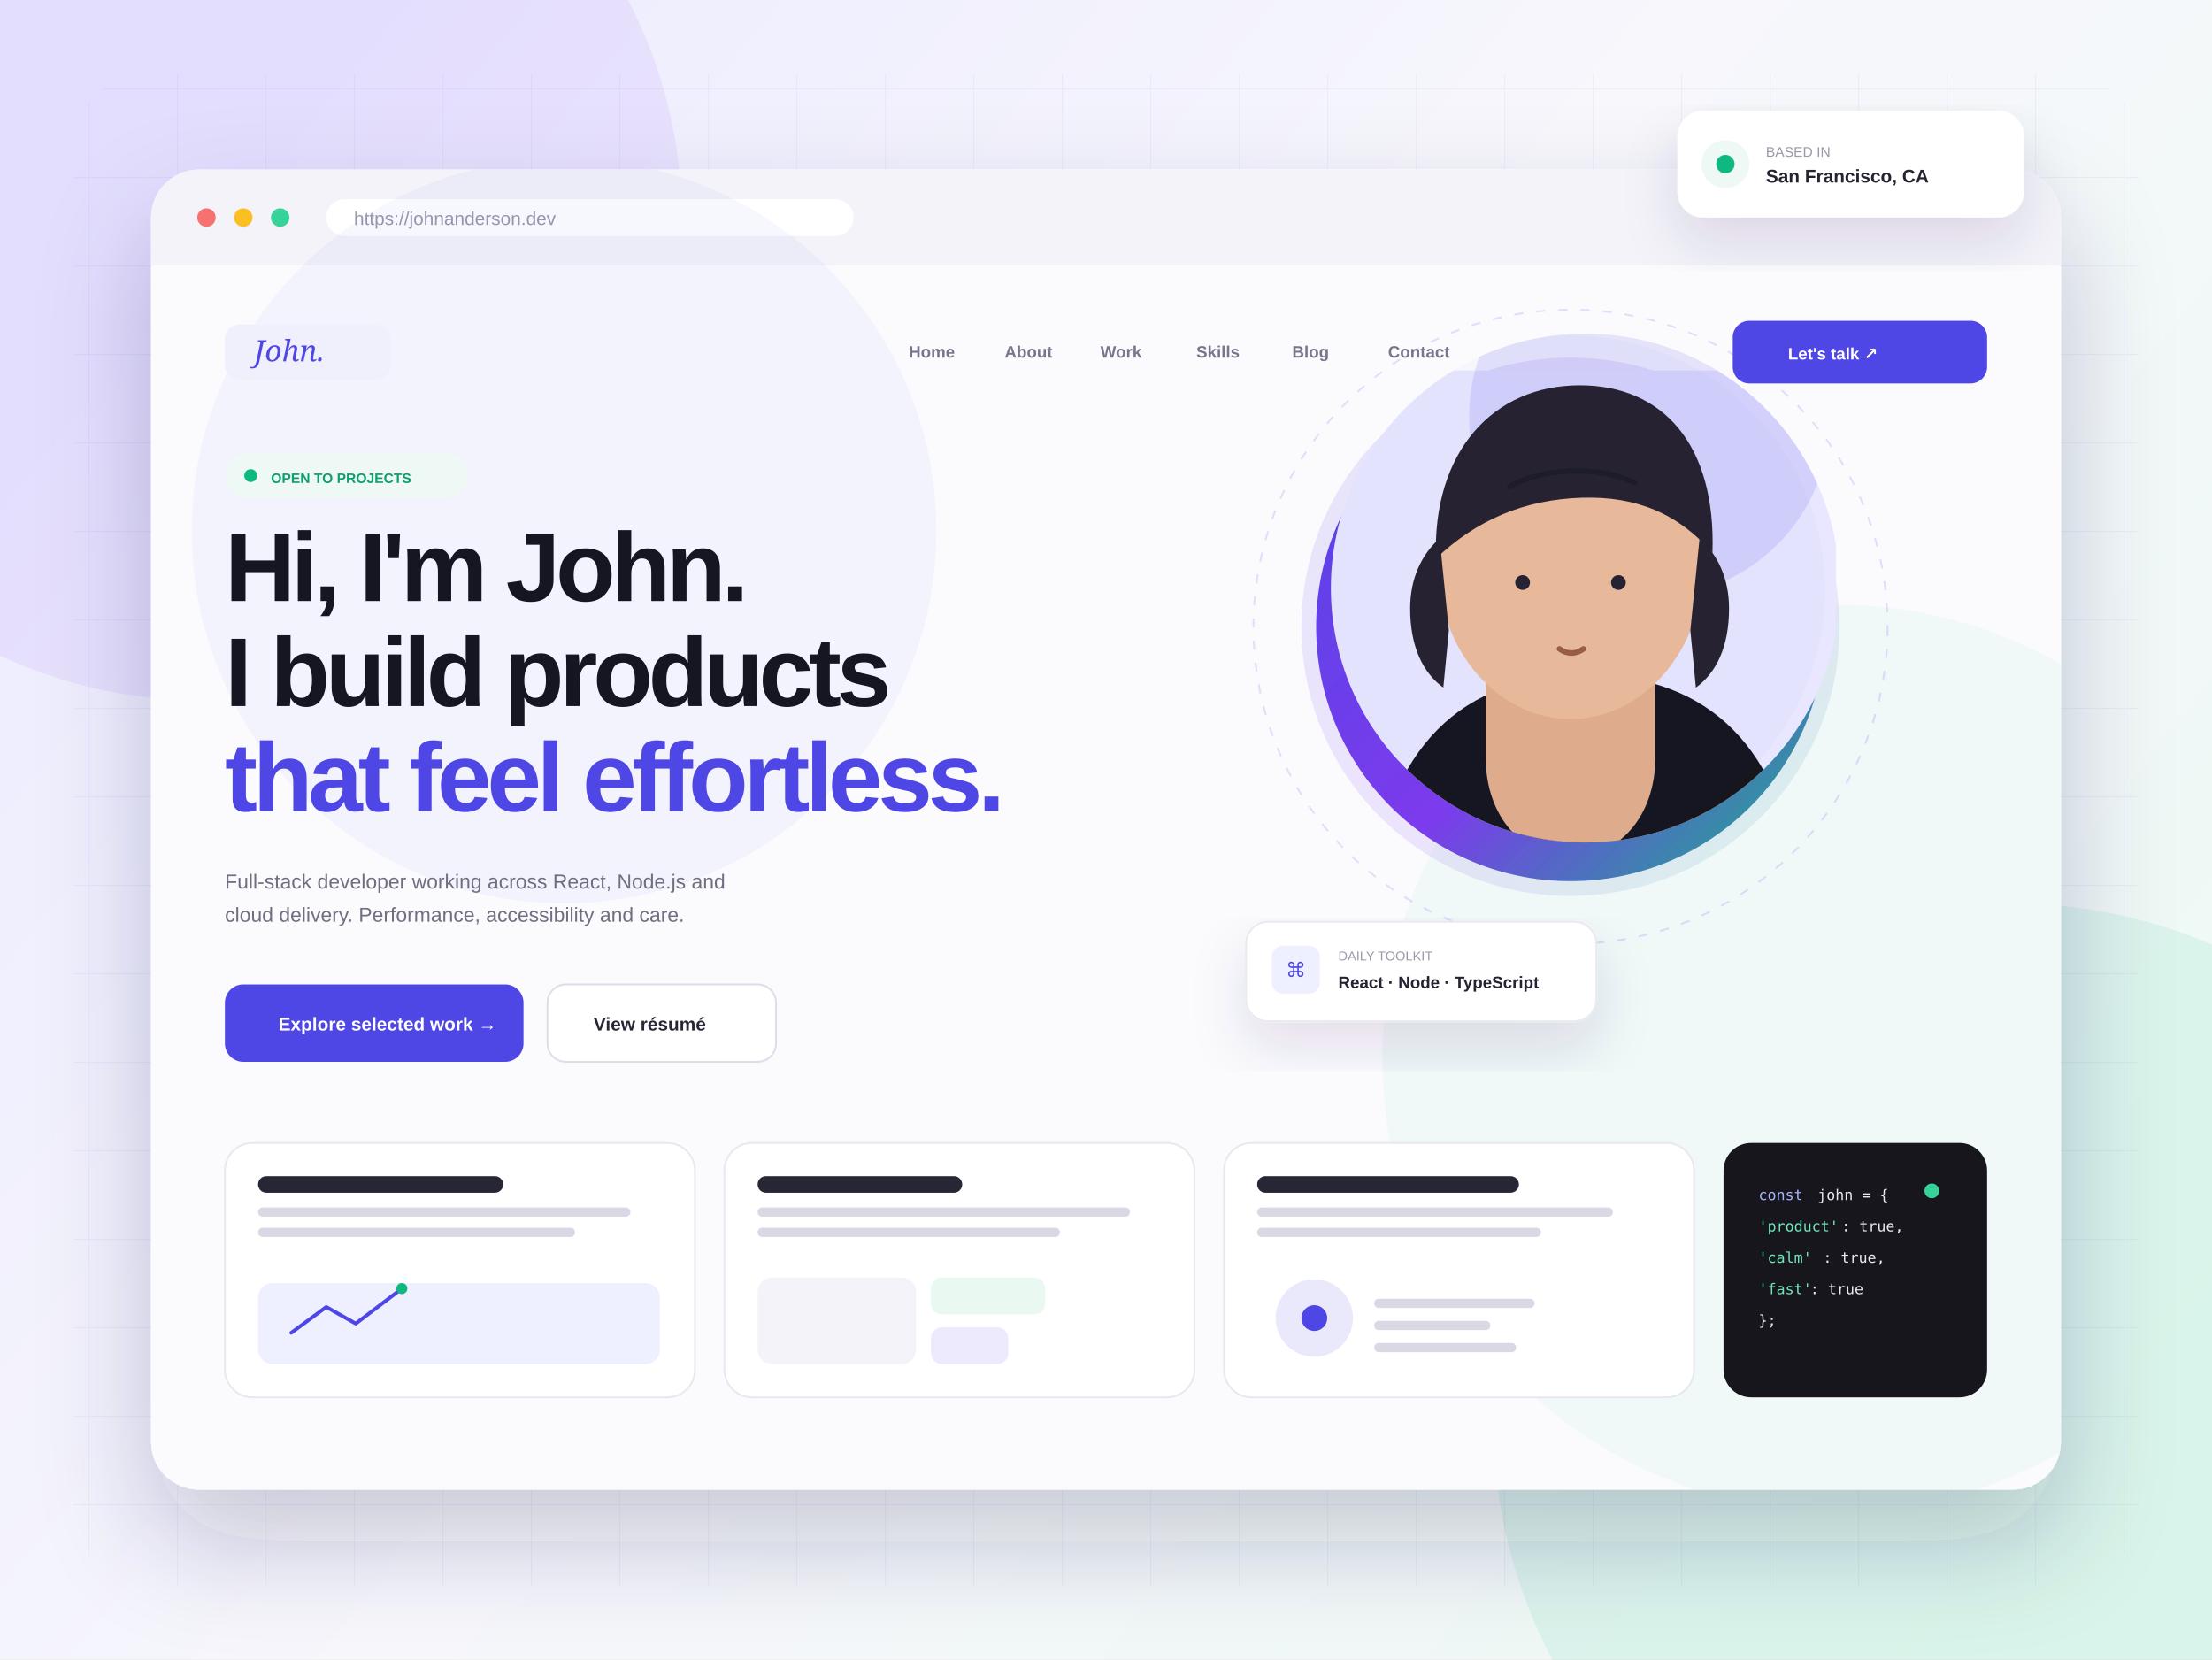
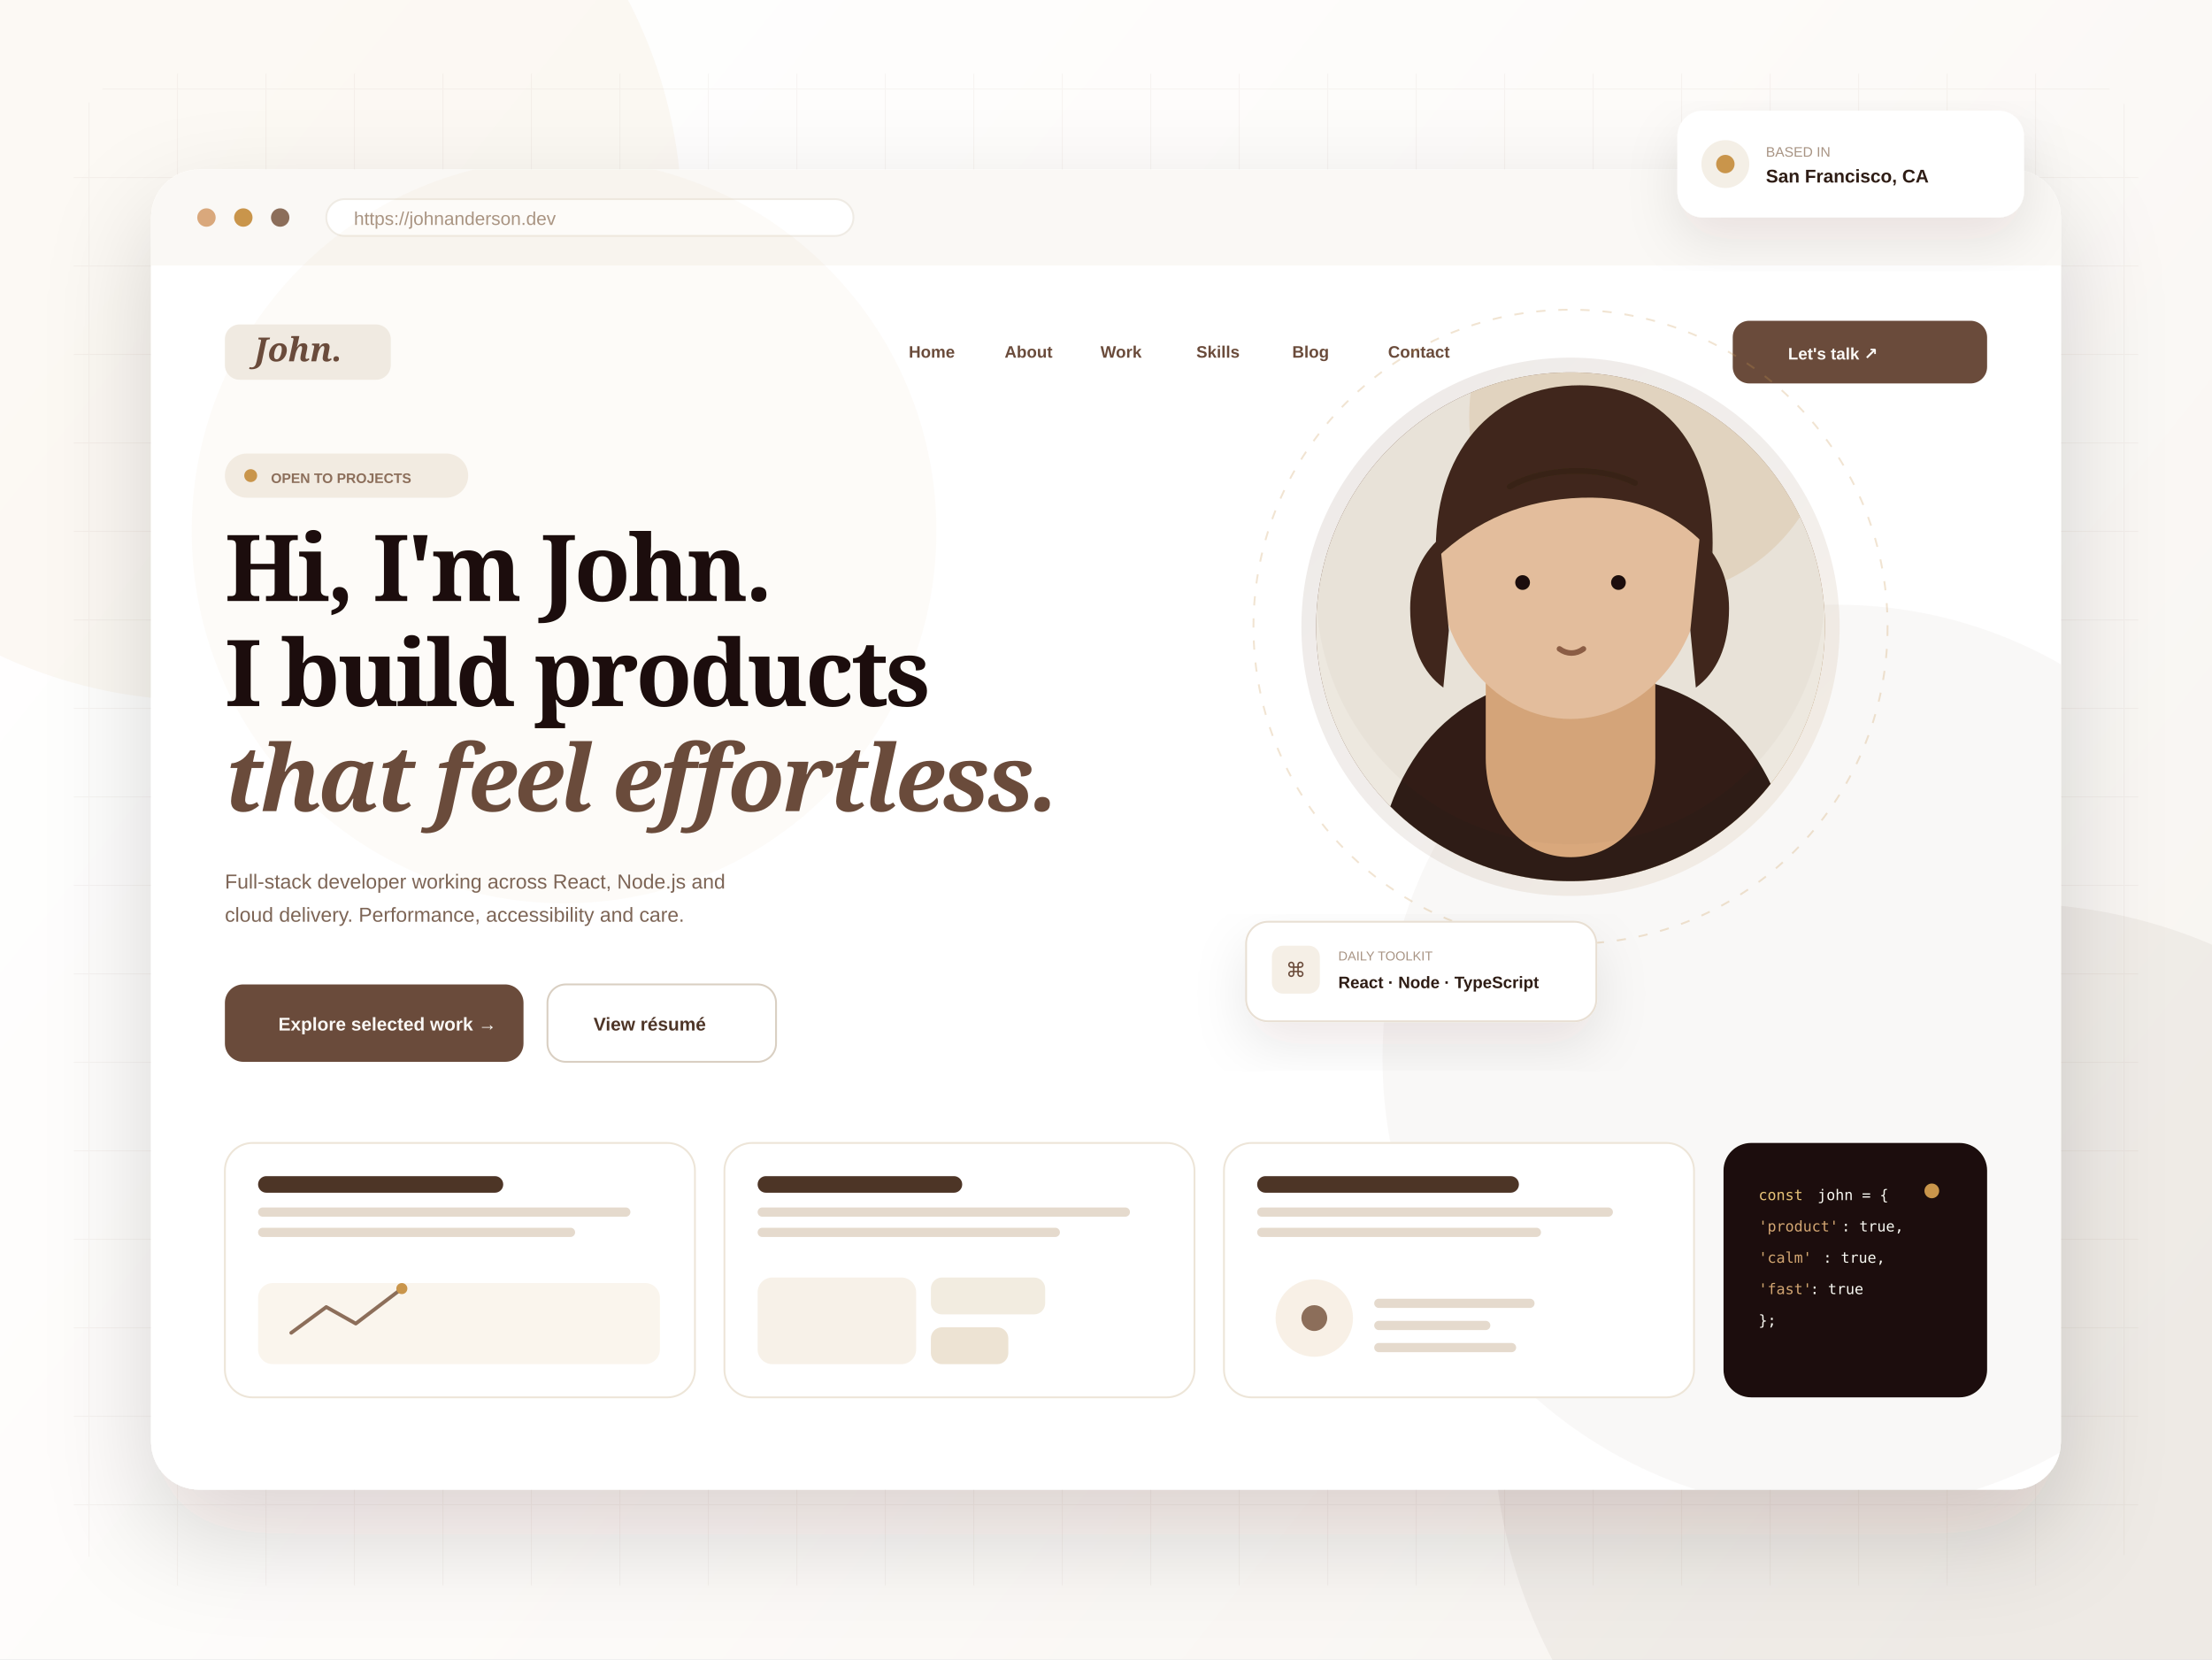
<svg xmlns="http://www.w3.org/2000/svg" viewBox="0 0 1200 900" role="img" aria-labelledby="title desc">
  <defs>
    <linearGradient id="page" x1="90" y1="40" x2="1110" y2="860" gradientUnits="userSpaceOnUse">
-       <stop offset="0" stop-color="#ECEBFF" />
-       <stop offset=".48" stop-color="#F7F7FC" />
-       <stop offset="1" stop-color="#EDF9F4" />
+       <stop offset="0" stop-color="#FFFFFF" />
+       <stop offset=".48" stop-color="#FDFBF9" />
+       <stop offset="1" stop-color="#F7F4F0" />
    </linearGradient>
    <linearGradient id="accent" x1="710" y1="175" x2="1010" y2="470" gradientUnits="userSpaceOnUse">
-       <stop offset="0" stop-color="#4F46E5" />
-       <stop offset=".56" stop-color="#7C3AED" />
-       <stop offset="1" stop-color="#10B981" />
+       <stop offset="0" stop-color="#6B4C3B" />
+       <stop offset=".56" stop-color="#8C6E5A" />
+       <stop offset="1" stop-color="#C9954C" />
    </linearGradient>
    <linearGradient id="soft" x1="140" y1="180" x2="580" y2="500" gradientUnits="userSpaceOnUse">
-       <stop offset="0" stop-color="#FFFFFF" stop-opacity=".92" />
-       <stop offset="1" stop-color="#FFFFFF" stop-opacity=".56" />
+       <stop offset="0" stop-color="#FFFFFF" stop-opacity=".96" />
+       <stop offset="1" stop-color="#FAF8F5" stop-opacity=".85" />
    </linearGradient>
    <filter id="shadow" x="-20%" y="-20%" width="140%" height="160%">
-       <feDropShadow dx="0" dy="28" stdDeviation="30" flood-color="#251F54" flood-opacity=".22" />
+       <feDropShadow dx="0" dy="24" stdDeviation="28" flood-color="#2E1D13" flood-opacity=".16" />
    </filter>
    <filter id="cardShadow" x="-30%" y="-30%" width="160%" height="180%">
-       <feDropShadow dx="0" dy="14" stdDeviation="15" flood-color="#2C275B" flood-opacity=".12" />
+       <feDropShadow dx="0" dy="12" stdDeviation="14" flood-color="#2E1D13" flood-opacity=".09" />
    </filter>
    <pattern id="grid" width="48" height="48" patternUnits="userSpaceOnUse">
-       <path d="M48 0H0V48" fill="none" stroke="#4F46E5" stroke-opacity=".06" />
+       <path d="M48 0H0V48" fill="none" stroke="#6B4C3B" stroke-opacity=".05" />
    </pattern>
    <clipPath id="browserClip">
      <rect x="82" y="92" width="1036" height="716" rx="26" />
    </clipPath>
    <clipPath id="portraitClip">
-       <circle cx="860" cy="319" r="138" />
+       <circle cx="852" cy="340" r="138" />
    </clipPath>
  </defs>
  <rect width="1200" height="900" fill="url(#page)" />
-   <circle cx="110" cy="120" r="260" fill="#7C3AED" opacity=".08" />
-   <circle cx="1090" cy="770" r="280" fill="#10B981" opacity=".09" />
+   <circle cx="110" cy="120" r="260" fill="#C9954C" opacity=".06" />
+   <circle cx="1090" cy="770" r="280" fill="#6B4C3B" opacity=".06" />
  <rect x="40" y="40" width="1120" height="820" rx="40" fill="url(#grid)" />
  <g filter="url(#shadow)">
    <rect x="82" y="92" width="1036" height="716" rx="26" fill="#FFFFFF" />
    <g clip-path="url(#browserClip)">
-       <rect x="82" y="92" width="1036" height="52" fill="#F3F3F9" />
-       <circle cx="112" cy="118" r="5" fill="#F87171" />
-       <circle cx="132" cy="118" r="5" fill="#FBBF24" />
-       <circle cx="152" cy="118" r="5" fill="#34D399" />
-       <rect x="177" y="108" width="286" height="20" rx="10" fill="#FFFFFF" />
-       <text x="192" y="122" fill="#9A99AA" font-family="Segoe UI, Arial, sans-serif" font-size="10">https://johnanderson.dev</text>
-       <rect x="82" y="144" width="1036" height="664" fill="#FBFBFE" />
-       <circle cx="306" cy="288" r="202" fill="#4F46E5" opacity=".045" />
-       <circle cx="996" cy="574" r="246" fill="#10B981" opacity=".05" />
-       <rect x="122" y="176" width="90" height="30" rx="8" fill="#F0EFFC" />
-       <text x="138" y="196" fill="#4F46E5" font-family="Georgia, serif" font-style="italic" font-size="16">John.</text>
-       <g fill="#77768A" font-family="Segoe UI, Arial, sans-serif" font-size="9" font-weight="600">
+       <rect x="82" y="92" width="1036" height="52" fill="#FAF8F5" />
+       <circle cx="112" cy="118" r="5" fill="#D9A87C" />
+       <circle cx="132" cy="118" r="5" fill="#C9954C" />
+       <circle cx="152" cy="118" r="5" fill="#8C6E5A" />
+       <rect x="177" y="108" width="286" height="20" rx="10" fill="#FFFFFF" stroke="#EFEBE4" />
+       <text x="192" y="122" fill="#A89484" font-family="Bricolage Grotesque, Segoe UI, Arial, sans-serif" font-size="10">https://johnanderson.dev</text>
+       <rect x="82" y="144" width="1036" height="664" fill="#FFFFFF" />
+       <circle cx="306" cy="288" r="202" fill="#C9954C" opacity=".04" />
+       <circle cx="996" cy="574" r="246" fill="#6B4C3B" opacity=".04" />
+       <rect x="122" y="176" width="90" height="30" rx="8" fill="#F0EAE1" />
+       <text x="138" y="196" fill="#6B4C3B" font-family="Bricolage Grotesque, Georgia, serif" font-style="italic" font-size="18" font-weight="600">John.</text>
+       <g fill="#6B4C3B" font-family="Bricolage Grotesque, Segoe UI, Arial, sans-serif" font-size="9" font-weight="600">
        <text x="493" y="194">Home</text>
        <text x="545" y="194">About</text>
        <text x="597" y="194">Work</text>
        <text x="649" y="194">Skills</text>
        <text x="701" y="194">Blog</text>
        <text x="753" y="194">Contact</text>
      </g>
-       <rect x="940" y="174" width="138" height="34" rx="9" fill="#4F46E5" />
-       <text x="970" y="195" fill="#FFFFFF" font-family="Segoe UI, Arial, sans-serif" font-size="9" font-weight="600">Let's talk ↗</text>
-       <rect x="122" y="246" width="132" height="24" rx="12" fill="#EEF9F5" />
-       <circle cx="136" cy="258" r="3.5" fill="#10B981" />
-       <text x="147" y="262" fill="#0E9F6E" font-family="Segoe UI, Arial, sans-serif" font-size="7.5" font-weight="700">OPEN TO PROJECTS</text>
-       <text x="122" y="326" fill="#171622" font-family="Segoe UI Variable Display, Segoe UI, Arial, sans-serif" font-size="53" font-weight="700" letter-spacing="-2.4">Hi, I'm John.</text>
-       <text x="122" y="383" fill="#171622" font-family="Segoe UI Variable Display, Segoe UI, Arial, sans-serif" font-size="53" font-weight="700" letter-spacing="-2.4">I build products</text>
-       <text x="122" y="440" fill="#4F46E5" font-family="Segoe UI Variable Display, Segoe UI, Arial, sans-serif" font-size="53" font-weight="700" letter-spacing="-2.4">that feel effortless.</text>
-       <text x="122" y="482" fill="#6F6E80" font-family="Segoe UI, Arial, sans-serif" font-size="11">Full-stack developer working across React, Node.js and</text>
-       <text x="122" y="500" fill="#6F6E80" font-family="Segoe UI, Arial, sans-serif" font-size="11">cloud delivery. Performance, accessibility and care.</text>
-       <rect x="122" y="534" width="162" height="42" rx="10" fill="#4F46E5" />
-       <text x="151" y="559" fill="#FFFFFF" font-family="Segoe UI, Arial, sans-serif" font-size="10" font-weight="600">Explore selected work →</text>
-       <rect x="297" y="534" width="124" height="42" rx="10" fill="#FFFFFF" stroke="#DEDDE9" />
-       <text x="322" y="559" fill="#282635" font-family="Segoe UI, Arial, sans-serif" font-size="10" font-weight="600">View résumé</text>
+       <rect x="940" y="174" width="138" height="34" rx="9" fill="#6B4C3B" />
+       <text x="970" y="195" fill="#FAF8F5" font-family="Bricolage Grotesque, Segoe UI, Arial, sans-serif" font-size="9" font-weight="600">Let's talk ↗</text>
+       <rect x="122" y="246" width="132" height="24" rx="12" fill="#F2EBE1" />
+       <circle cx="136" cy="258" r="3.5" fill="#C9954C" />
+       <text x="147" y="262" fill="#8C6E5A" font-family="Bricolage Grotesque, Segoe UI, Arial, sans-serif" font-size="7.5" font-weight="700">OPEN TO PROJECTS</text>
+       <text x="122" y="326" fill="#1A0F09" font-family="Bricolage Grotesque, Georgia, serif" font-size="50" font-weight="700" letter-spacing="-1.5">Hi, I'm John.</text>
+       <text x="122" y="383" fill="#1A0F09" font-family="Bricolage Grotesque, Georgia, serif" font-size="50" font-weight="700" letter-spacing="-1.5">I build products</text>
+       <text x="122" y="440" fill="#6B4C3B" font-family="Bricolage Grotesque, Georgia, serif" font-style="italic" font-size="50" font-weight="700" letter-spacing="-1.5">that feel effortless.</text>
+       <text x="122" y="482" fill="#7D6556" font-family="Bricolage Grotesque, Segoe UI, Arial, sans-serif" font-size="11">Full-stack developer working across React, Node.js and</text>
+       <text x="122" y="500" fill="#7D6556" font-family="Bricolage Grotesque, Segoe UI, Arial, sans-serif" font-size="11">cloud delivery. Performance, accessibility and care.</text>
+       <rect x="122" y="534" width="162" height="42" rx="10" fill="#6B4C3B" />
+       <text x="151" y="559" fill="#FAF8F5" font-family="Bricolage Grotesque, Segoe UI, Arial, sans-serif" font-size="10" font-weight="600">Explore selected work →</text>
+       <rect x="297" y="534" width="124" height="42" rx="10" fill="#FFFFFF" stroke="#D9CFC2" />
+       <text x="322" y="559" fill="#4E3427" font-family="Bricolage Grotesque, Segoe UI, Arial, sans-serif" font-size="10" font-weight="600">View résumé</text>
      <g transform="translate(0 0)">
-         <circle cx="852" cy="340" r="172" fill="none" stroke="#4F46E5" stroke-opacity=".16" stroke-dasharray="5 7" />
+         <circle cx="852" cy="340" r="172" fill="none" stroke="#C9954C" stroke-opacity=".25" stroke-dasharray="5 7" />
        <circle cx="852" cy="340" r="146" fill="url(#accent)" opacity=".12" />
        <circle cx="852" cy="340" r="138" fill="url(#accent)" />
        <g clip-path="url(#portraitClip)">
-           <rect x="714" y="201" width="282" height="282" fill="#E8E7FF" />
-           <circle cx="895" cy="226" r="98" fill="#4F46E5" opacity=".14" />
-           <path d="M744 484c8-78 49-118 116-118s108 40 116 118h-232z" fill="#17161F" />
-           <path d="M806 353h92v58c0 32-20 54-46 54s-46-22-46-54v-58z" fill="#E2AF8A" />
-           <ellipse cx="852" cy="306" rx="72" ry="84" fill="#EBBB98" />
-           <path d="M779 303c-2-58 31-94 78-94 45 0 74 32 72 91-18-21-41-31-71-30-31 1-57 12-79 33z" fill="#26222D" />
-           <path d="M781 292c-10 9-16 22-16 38 0 21 7 35 18 43l3-31-5-50z" fill="#26222D" />
-           <path d="M922 292c10 9 16 22 16 38 0 21-7 35-18 43l-3-31 5-50z" fill="#26222D" />
-           <circle cx="826" cy="316" r="4" fill="#24212B" />
-           <circle cx="878" cy="316" r="4" fill="#24212B" />
-           <path d="M846 352c4 3 9 3 13 0" fill="none" stroke="#9B5E43" stroke-width="3" stroke-linecap="round" />
-           <path d="M819 264c17-10 48-12 68-2" fill="none" stroke="#17161F" stroke-width="3" stroke-linecap="round" opacity=".55" />
-           <circle cx="852" cy="320" r="138" fill="#4F46E5" opacity=".03" />
+           <rect x="714" y="201" width="282" height="282" fill="#EDE8DF" />
+           <circle cx="895" cy="226" r="98" fill="#C9954C" opacity=".18" />
+           <path d="M744 484c8-78 49-118 116-118s108 40 116 118h-232z" fill="#2E1D13" />
+           <path d="M806 353h92v58c0 32-20 54-46 54s-46-22-46-54v-58z" fill="#D9A87C" />
+           <ellipse cx="852" cy="306" rx="72" ry="84" fill="#E8C2A0" />
+           <path d="M779 303c-2-58 31-94 78-94 45 0 74 32 72 91-18-21-41-31-71-30-31 1-57 12-79 33z" fill="#3D2619" />
+           <path d="M781 292c-10 9-16 22-16 38 0 21 7 35 18 43l3-31-5-50z" fill="#3D2619" />
+           <path d="M922 292c10 9 16 22 16 38 0 21-7 35-18 43l-3-31 5-50z" fill="#3D2619" />
+           <circle cx="826" cy="316" r="4" fill="#1A0F09" />
+           <circle cx="878" cy="316" r="4" fill="#1A0F09" />
+           <path d="M846 352c4 3 9 3 13 0" fill="none" stroke="#8C5E45" stroke-width="3" stroke-linecap="round" />
+           <path d="M819 264c17-10 48-12 68-2" fill="none" stroke="#2E1D13" stroke-width="3" stroke-linecap="round" opacity=".55" />
+           <circle cx="852" cy="320" r="138" fill="#6B4C3B" opacity=".04" />
        </g>
      </g>
      <g filter="url(#cardShadow)">
-         <rect x="676" y="500" width="190" height="54" rx="12" fill="#FFFFFF" stroke="#EAE9F1" />
-         <rect x="690" y="513" width="26" height="26" rx="6" fill="#EEF0FF" />
-         <text x="703" y="530" fill="#4F46E5" font-family="Segoe UI, Arial, sans-serif" font-size="11" text-anchor="middle">⌘</text>
-         <text x="726" y="521" fill="#9B9AAB" font-family="Segoe UI, Arial, sans-serif" font-size="7">DAILY TOOLKIT</text>
-         <text x="726" y="536" fill="#252431" font-family="Segoe UI, Arial, sans-serif" font-size="9" font-weight="600">React · Node · TypeScript</text>
+         <rect x="676" y="500" width="190" height="54" rx="12" fill="#FFFFFF" stroke="#E8DFD3" />
+         <rect x="690" y="513" width="26" height="26" rx="6" fill="#F5EFE6" />
+         <text x="703" y="530" fill="#6B4C3B" font-family="Bricolage Grotesque, Segoe UI, Arial, sans-serif" font-size="11" text-anchor="middle">⌘</text>
+         <text x="726" y="521" fill="#A89484" font-family="Bricolage Grotesque, Segoe UI, Arial, sans-serif" font-size="7">DAILY TOOLKIT</text>
+         <text x="726" y="536" fill="#2E1D13" font-family="Bricolage Grotesque, Segoe UI, Arial, sans-serif" font-size="9" font-weight="600">React · Node · TypeScript</text>
      </g>
-       <rect x="122" y="620" width="255" height="138" rx="15" fill="#FFFFFF" stroke="#E9E8F1" />
-       <rect x="140" y="638" width="133" height="9" rx="4.5" fill="#282635" />
-       <rect x="140" y="655" width="202" height="5" rx="2.5" fill="#D9D8E4" />
-       <rect x="140" y="666" width="172" height="5" rx="2.5" fill="#D9D8E4" />
-       <rect x="140" y="696" width="218" height="44" rx="8" fill="#EEF0FF" />
-       <path d="M158 723l19-14 16 9 25-19" fill="none" stroke="#4F46E5" stroke-width="2" stroke-linecap="round" stroke-linejoin="round" />
-       <circle cx="218" cy="699" r="3" fill="#10B981" />
-       <rect x="393" y="620" width="255" height="138" rx="15" fill="#FFFFFF" stroke="#E9E8F1" />
-       <rect x="411" y="638" width="111" height="9" rx="4.5" fill="#282635" />
-       <rect x="411" y="655" width="202" height="5" rx="2.5" fill="#D9D8E4" />
-       <rect x="411" y="666" width="164" height="5" rx="2.5" fill="#D9D8E4" />
-       <rect x="411" y="693" width="86" height="47" rx="8" fill="#F4F3FA" />
-       <rect x="505" y="693" width="62" height="20" rx="6" fill="#E9F8F1" />
-       <rect x="505" y="720" width="42" height="20" rx="6" fill="#EEEAFE" />
-       <rect x="664" y="620" width="255" height="138" rx="15" fill="#FFFFFF" stroke="#E9E8F1" />
-       <rect x="682" y="638" width="142" height="9" rx="4.5" fill="#282635" />
-       <rect x="682" y="655" width="193" height="5" rx="2.5" fill="#D9D8E4" />
-       <rect x="682" y="666" width="154" height="5" rx="2.5" fill="#D9D8E4" />
-       <circle cx="713" cy="715" r="21" fill="#4F46E5" opacity=".12" />
-       <circle cx="713" cy="715" r="7" fill="#4F46E5" />
-       <path d="M748 707h82M748 719h58M748 731h72" stroke="#D9D8E4" stroke-width="5" stroke-linecap="round" />
-       <rect x="935" y="620" width="143" height="138" rx="15" fill="#17161F" />
-       <text x="954" y="651" fill="#A5B4FC" font-family="Consolas, monospace" font-size="8">const</text>
-       <text x="986" y="651" fill="#E8E7F2" font-family="Consolas, monospace" font-size="8">john = {</text>
-       <text x="954" y="668" fill="#6EE7B7" font-family="Consolas, monospace" font-size="8">'product'</text>
-       <text x="999" y="668" fill="#E8E7F2" font-family="Consolas, monospace" font-size="8">: true,</text>
-       <text x="954" y="685" fill="#6EE7B7" font-family="Consolas, monospace" font-size="8">'calm'</text>
-       <text x="989" y="685" fill="#E8E7F2" font-family="Consolas, monospace" font-size="8">: true,</text>
-       <text x="954" y="702" fill="#6EE7B7" font-family="Consolas, monospace" font-size="8">'fast'</text>
-       <text x="982" y="702" fill="#E8E7F2" font-family="Consolas, monospace" font-size="8">: true</text>
-       <text x="954" y="719" fill="#E8E7F2" font-family="Consolas, monospace" font-size="8">};</text>
-       <circle cx="1048" cy="646" r="4" fill="#34D399" />
+       <rect x="122" y="620" width="255" height="138" rx="15" fill="#FFFFFF" stroke="#EDE5D8" />
+       <rect x="140" y="638" width="133" height="9" rx="4.5" fill="#4E3427" />
+       <rect x="140" y="655" width="202" height="5" rx="2.5" fill="#E5DACD" />
+       <rect x="140" y="666" width="172" height="5" rx="2.5" fill="#E5DACD" />
+       <rect x="140" y="696" width="218" height="44" rx="8" fill="#FAF5ED" />
+       <path d="M158 723l19-14 16 9 25-19" fill="none" stroke="#8C6E5A" stroke-width="2" stroke-linecap="round" stroke-linejoin="round" />
+       <circle cx="218" cy="699" r="3" fill="#C9954C" />
+       <rect x="393" y="620" width="255" height="138" rx="15" fill="#FFFFFF" stroke="#EDE5D8" />
+       <rect x="411" y="638" width="111" height="9" rx="4.5" fill="#4E3427" />
+       <rect x="411" y="655" width="202" height="5" rx="2.5" fill="#E5DACD" />
+       <rect x="411" y="666" width="164" height="5" rx="2.5" fill="#E5DACD" />
+       <rect x="411" y="693" width="86" height="47" rx="8" fill="#F7F1E8" />
+       <rect x="505" y="693" width="62" height="20" rx="6" fill="#F2ECE0" />
+       <rect x="505" y="720" width="42" height="20" rx="6" fill="#EDE3D3" />
+       <rect x="664" y="620" width="255" height="138" rx="15" fill="#FFFFFF" stroke="#EDE5D8" />
+       <rect x="682" y="638" width="142" height="9" rx="4.5" fill="#4E3427" />
+       <rect x="682" y="655" width="193" height="5" rx="2.5" fill="#E5DACD" />
+       <rect x="682" y="666" width="154" height="5" rx="2.5" fill="#E5DACD" />
+       <circle cx="713" cy="715" r="21" fill="#C9954C" opacity=".14" />
+       <circle cx="713" cy="715" r="7" fill="#8C6E5A" />
+       <path d="M748 707h82M748 719h58M748 731h72" stroke="#E5DACD" stroke-width="5" stroke-linecap="round" />
+       <rect x="935" y="620" width="143" height="138" rx="15" fill="#1A0F09" />
+       <text x="954" y="651" fill="#E8C27A" font-family="Consolas, monospace" font-size="8">const</text>
+       <text x="986" y="651" fill="#FAF8F5" font-family="Consolas, monospace" font-size="8">john = {</text>
+       <text x="954" y="668" fill="#D4A574" font-family="Consolas, monospace" font-size="8">'product'</text>
+       <text x="999" y="668" fill="#FAF8F5" font-family="Consolas, monospace" font-size="8">: true,</text>
+       <text x="954" y="685" fill="#D4A574" font-family="Consolas, monospace" font-size="8">'calm'</text>
+       <text x="989" y="685" fill="#FAF8F5" font-family="Consolas, monospace" font-size="8">: true,</text>
+       <text x="954" y="702" fill="#D4A574" font-family="Consolas, monospace" font-size="8">'fast'</text>
+       <text x="982" y="702" fill="#FAF8F5" font-family="Consolas, monospace" font-size="8">: true</text>
+       <text x="954" y="719" fill="#FAF8F5" font-family="Consolas, monospace" font-size="8">};</text>
+       <circle cx="1048" cy="646" r="4" fill="#C9954C" />
    </g>
  </g>
  <g filter="url(#cardShadow)">
    <rect x="910" y="60" width="188" height="58" rx="14" fill="#FFFFFF" />
-     <circle cx="936" cy="89" r="13" fill="#EEF9F5" />
-     <circle cx="936" cy="89" r="5" fill="#10B981" />
-     <text x="958" y="85" fill="#9B9AAB" font-family="Segoe UI, Arial, sans-serif" font-size="7.5">BASED IN</text>
-     <text x="958" y="99" fill="#252431" font-family="Segoe UI, Arial, sans-serif" font-size="10" font-weight="600">San Francisco, CA</text>
+     <circle cx="936" cy="89" r="13" fill="#F4EFE6" />
+     <circle cx="936" cy="89" r="5" fill="#C9954C" />
+     <text x="958" y="85" fill="#A89484" font-family="Bricolage Grotesque, Segoe UI, Arial, sans-serif" font-size="7.5">BASED IN</text>
+     <text x="958" y="99" fill="#2E1D13" font-family="Bricolage Grotesque, Segoe UI, Arial, sans-serif" font-size="10" font-weight="600">San Francisco, CA</text>
  </g>
</svg>
